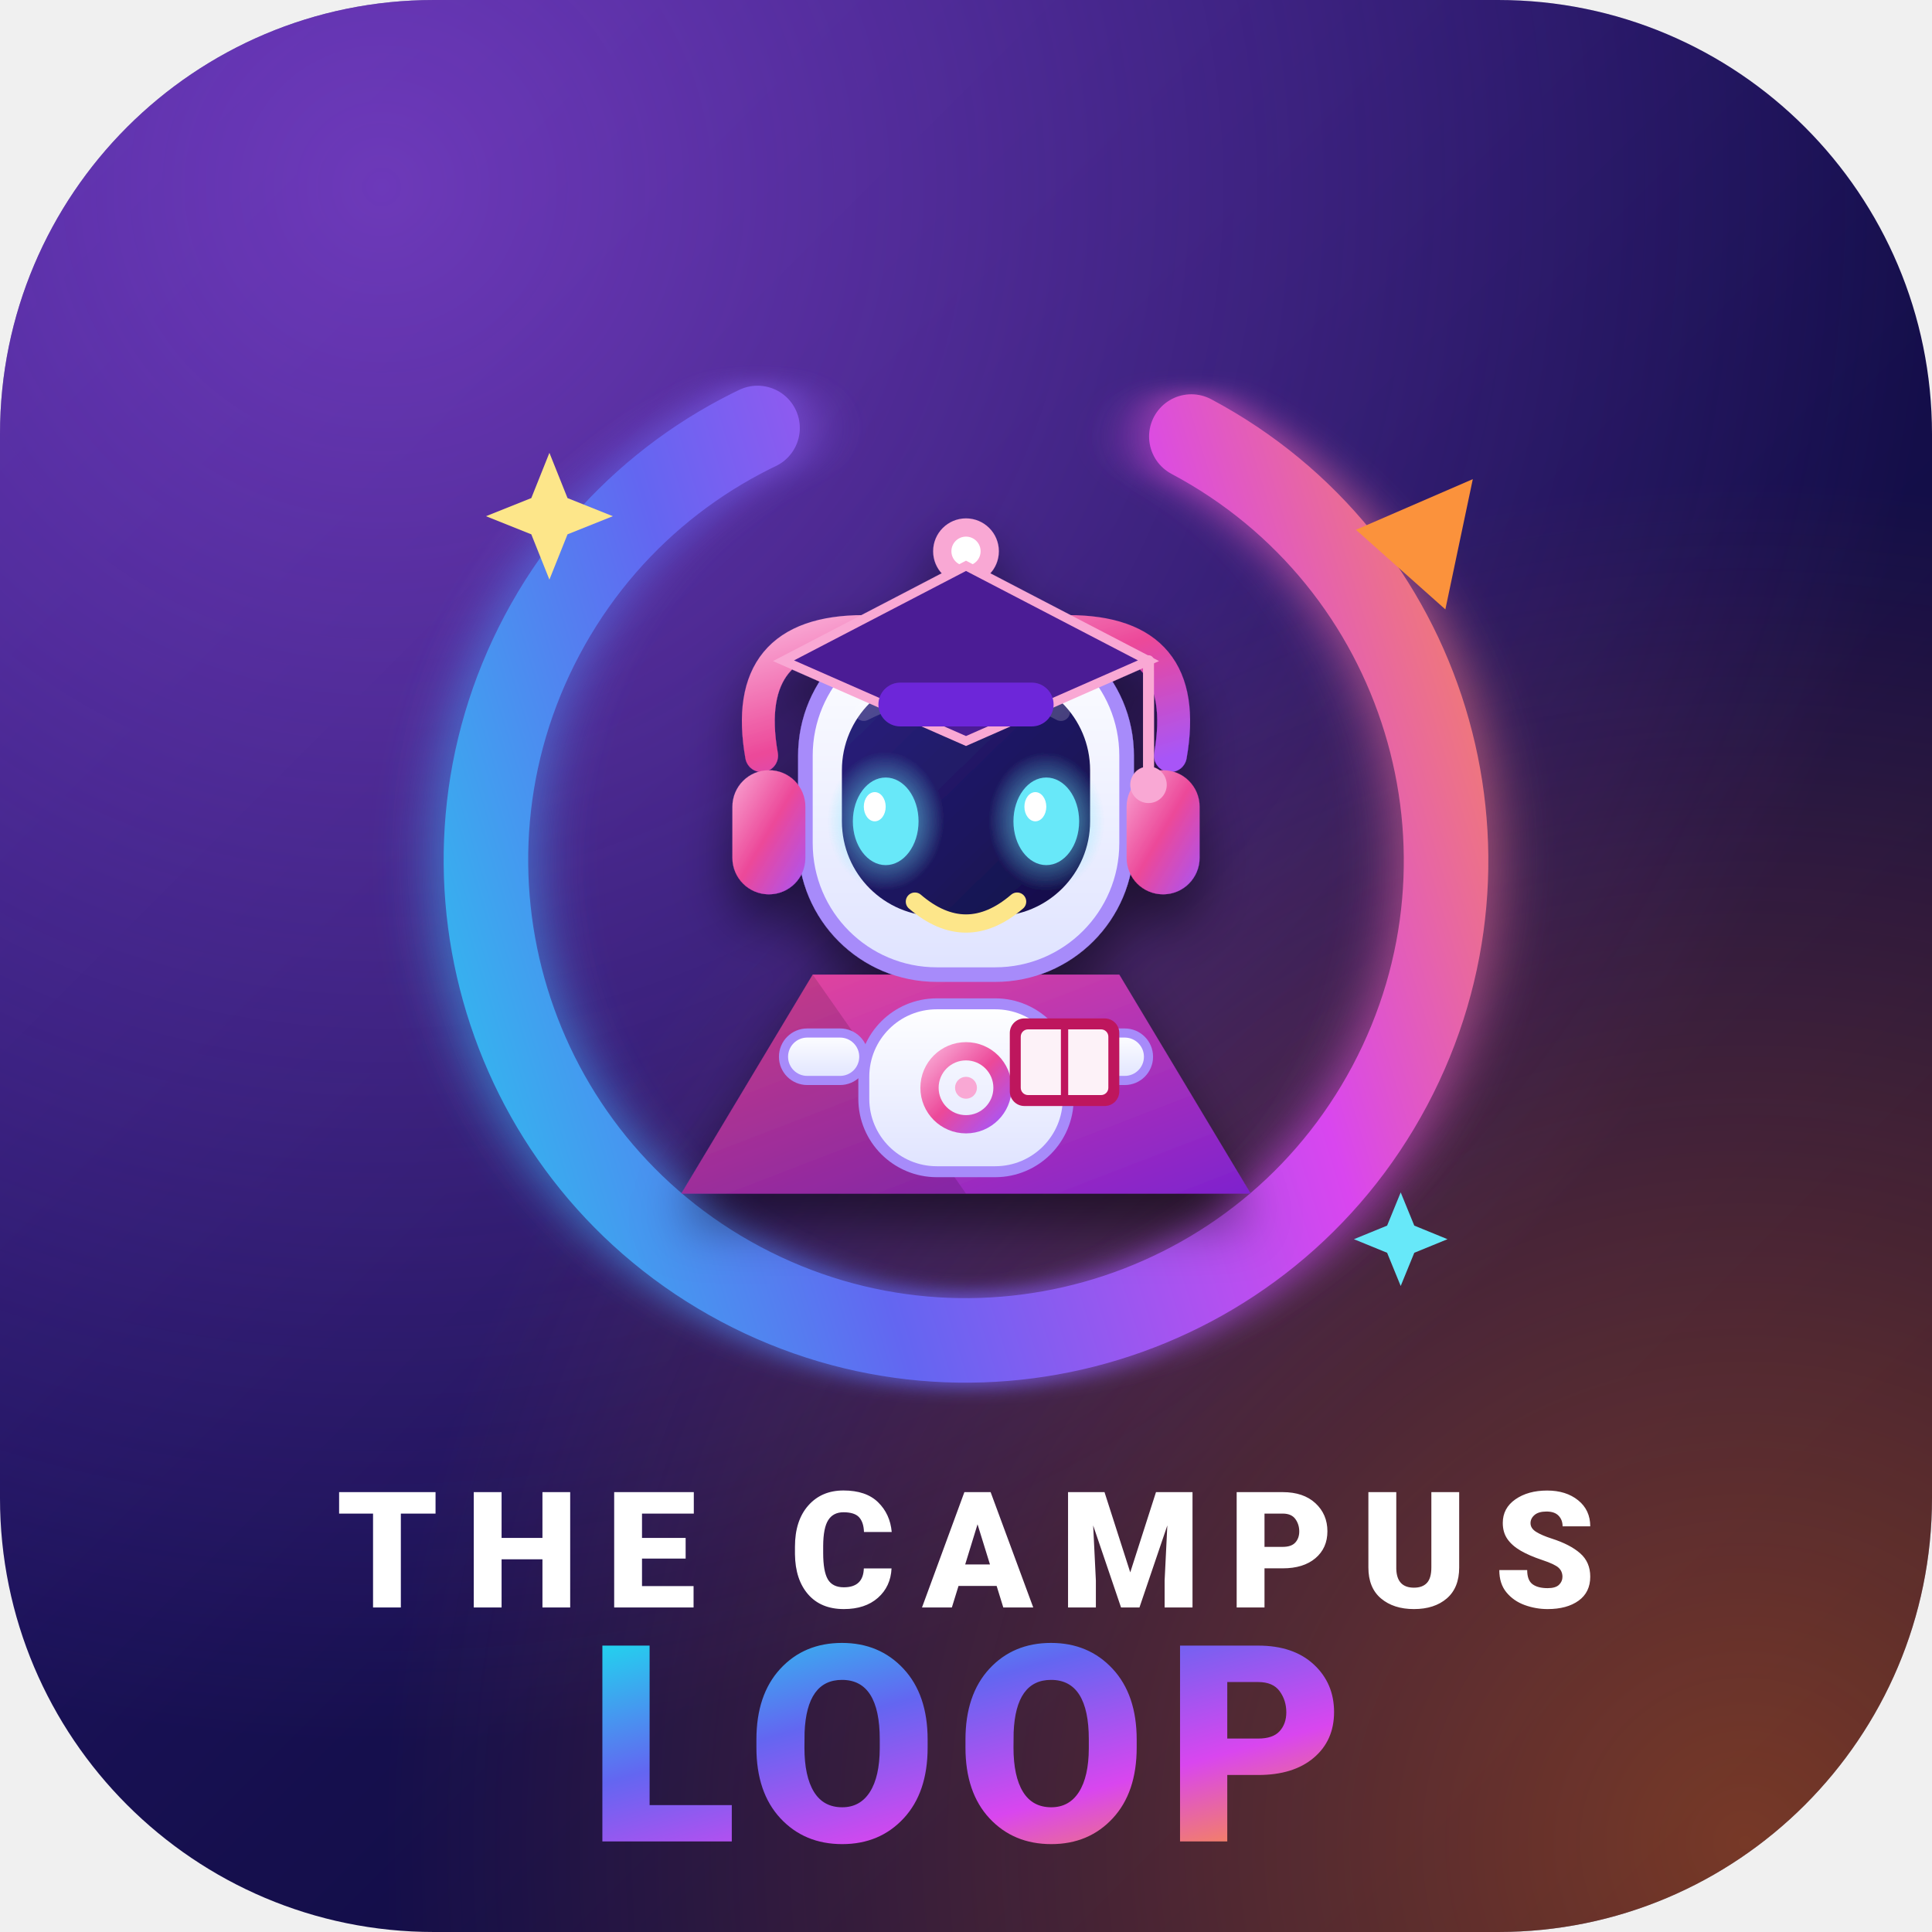
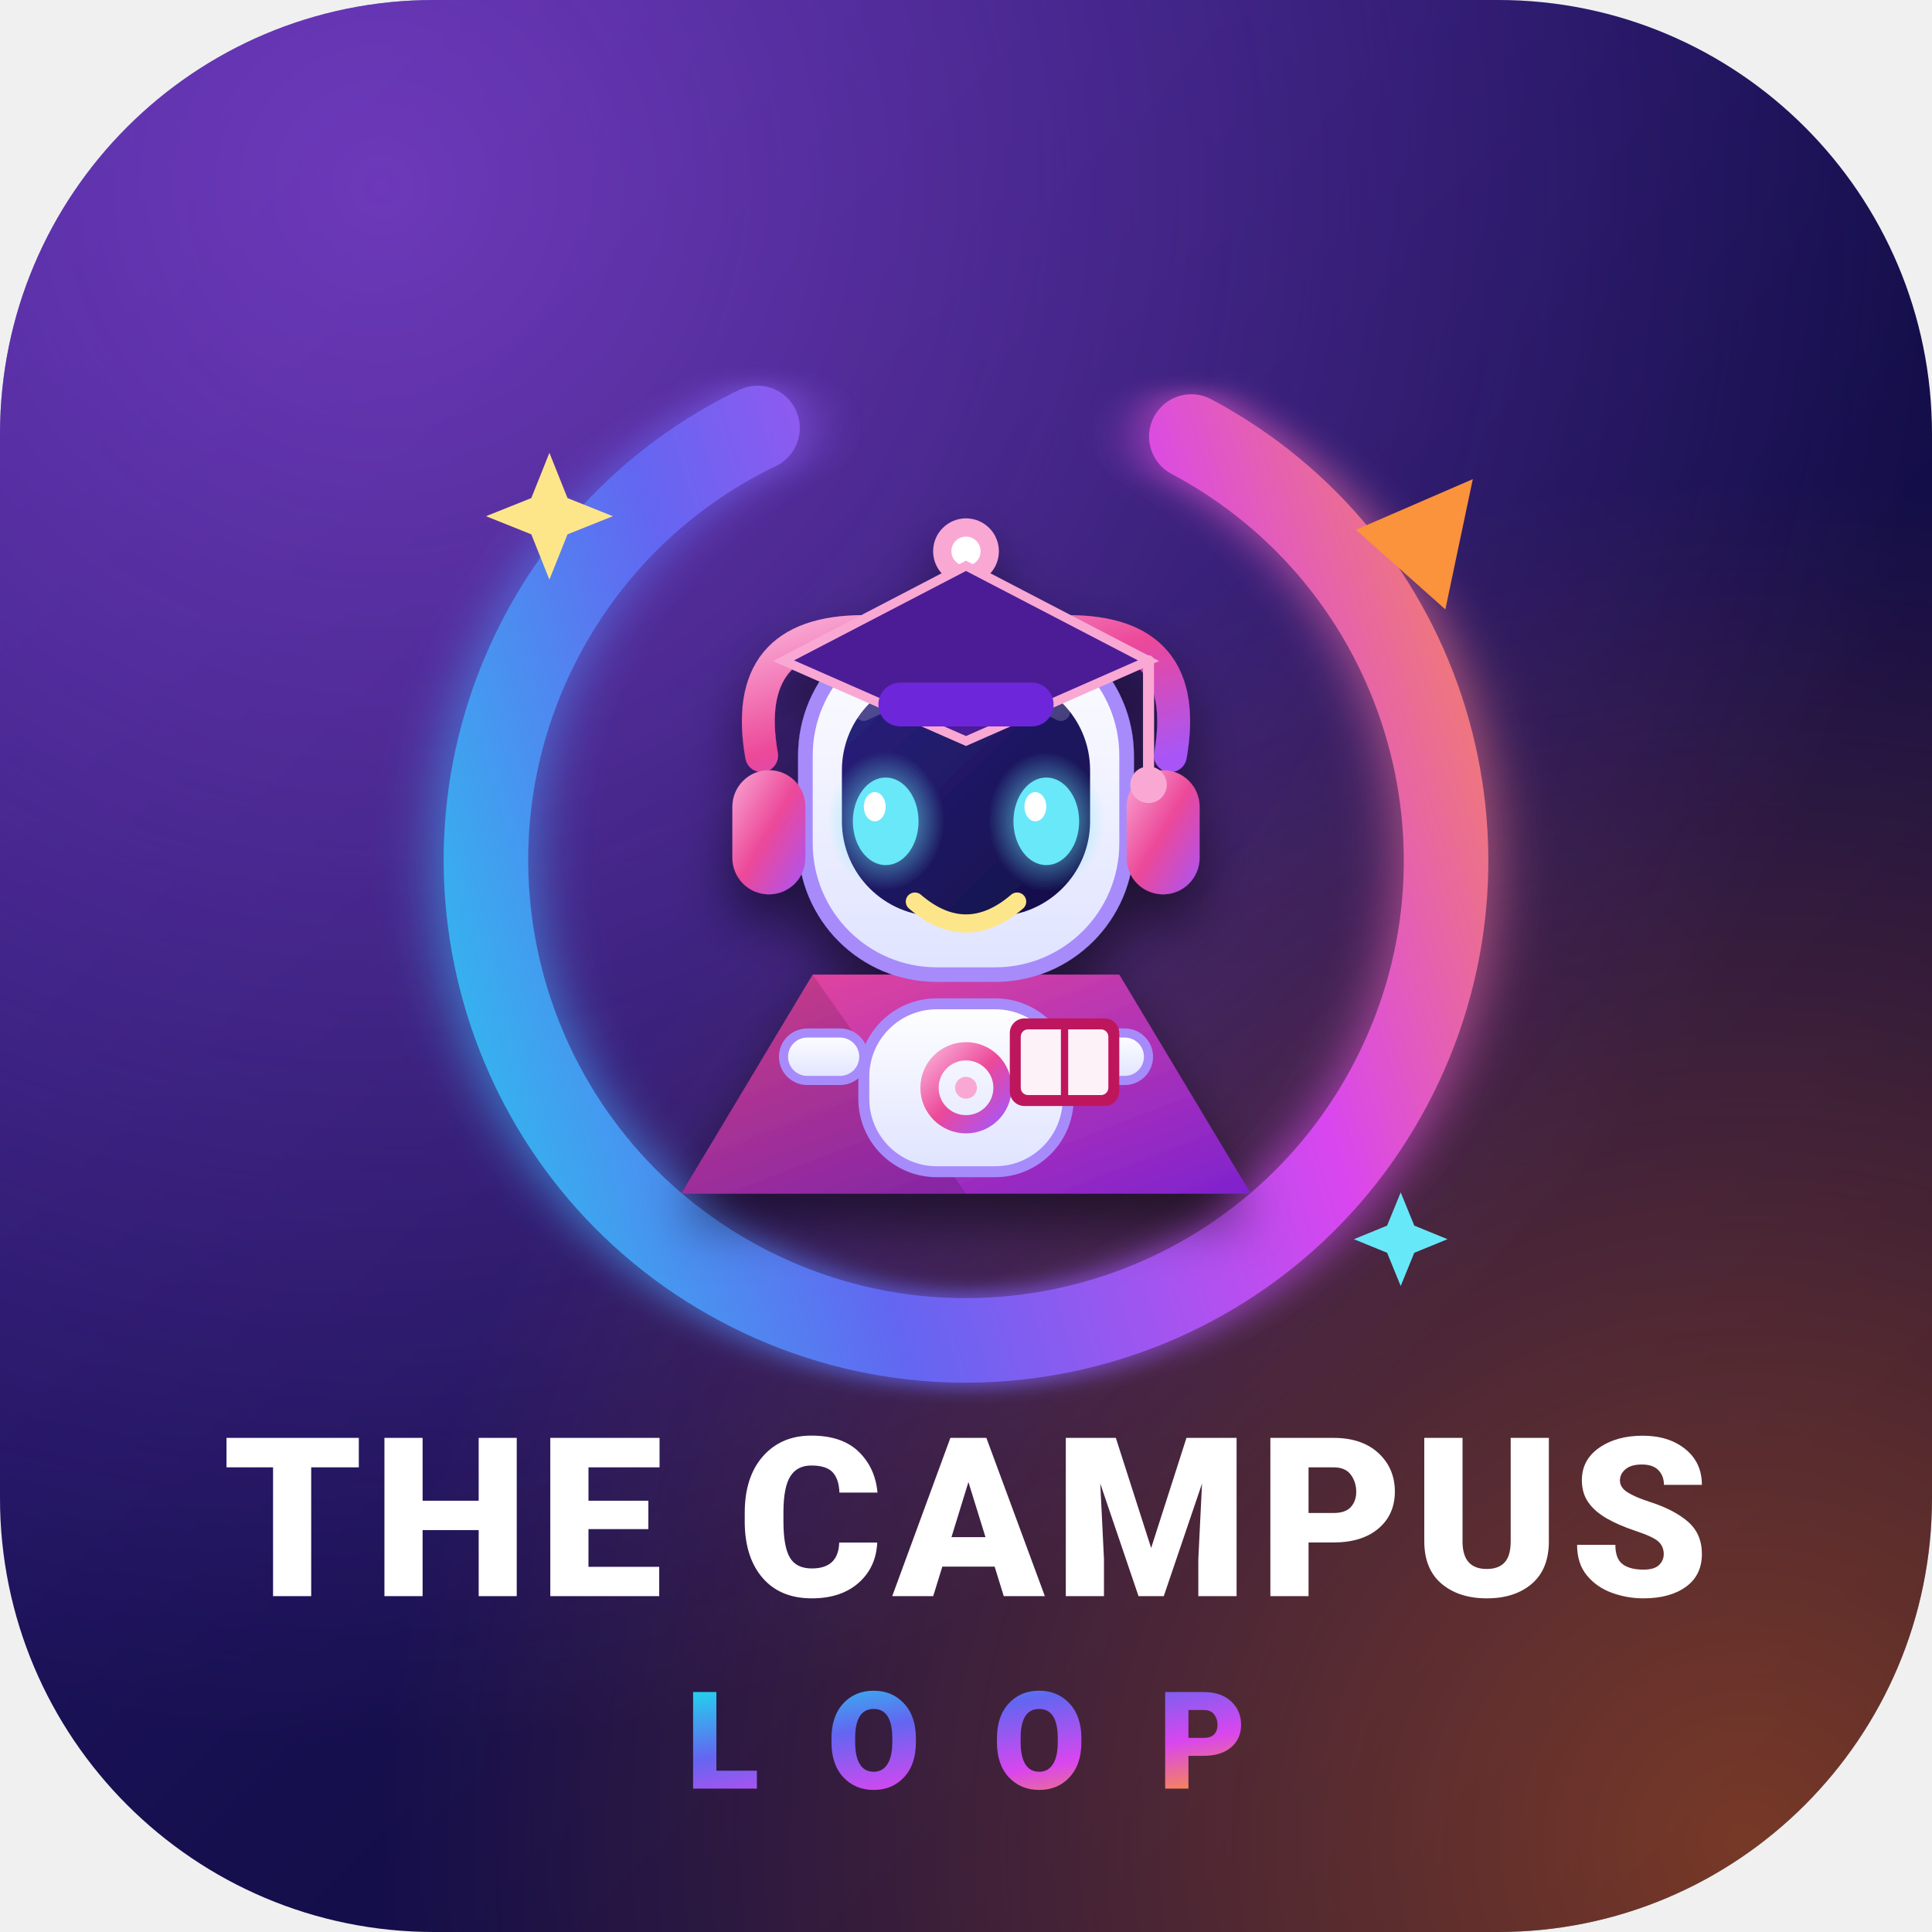
<svg xmlns="http://www.w3.org/2000/svg" viewBox="0 0 1024 1024" width="1024" height="1024">
  <defs>
    <linearGradient id="bg" x1="0" y1="0" x2="1" y2="1">
      <stop offset="0" stop-color="#2a1a7a" />
      <stop offset=".55" stop-color="#150f4d" />
      <stop offset="1" stop-color="#0b0830" />
    </linearGradient>
    <radialGradient id="glowA" cx=".2" cy=".1" r=".8">
      <stop offset="0" stop-color="#a855f7" stop-opacity=".55" />
      <stop offset="1" stop-color="#a855f7" stop-opacity="0" />
    </radialGradient>
    <radialGradient id="glowB" cx=".9" cy=".95" r=".7">
      <stop offset="0" stop-color="#f97316" stop-opacity=".45" />
      <stop offset="1" stop-color="#f97316" stop-opacity="0" />
    </radialGradient>
    <linearGradient id="ring" x1="0" y1="0" x2="1" y2="1">
      <stop offset="0" stop-color="#22d3ee" />
      <stop offset=".35" stop-color="#6366f1" />
      <stop offset=".7" stop-color="#d946ef" />
      <stop offset="1" stop-color="#fb923c" />
    </linearGradient>
    <linearGradient id="head" x1="0" y1="0" x2="0" y2="1">
      <stop offset="0" stop-color="#ffffff" />
      <stop offset="1" stop-color="#e0e7ff" />
    </linearGradient>
    <filter id="soft" x="-30%" y="-30%" width="160%" height="160%">
      <feGaussianBlur stdDeviation="14" />
    </filter>
    <filter id="drop" x="-30%" y="-30%" width="160%" height="160%">
      <feDropShadow dx="0" dy="14" stdDeviation="14" flood-color="#000" flood-opacity=".45" />
    </filter>
  </defs>
  <rect width="1024" height="1024" rx="230" fill="url(#bg)" />
  <rect width="1024" height="1024" rx="230" fill="url(#glowA)" />
  <rect width="1024" height="1024" rx="230" fill="url(#glowB)" />
  <g transform="translate(512 392) scale(.8) translate(-512 -440)">
    <g id="mark">
      <circle cx="512" cy="520" r="318" fill="none" stroke="url(#ring)" stroke-width="64" stroke-linecap="round" stroke-dasharray="1700 300" transform="rotate(-62 512 520)" filter="url(#soft)" opacity=".7" />
      <circle cx="512" cy="520" r="318" fill="none" stroke="url(#ring)" stroke-width="56" stroke-linecap="round" stroke-dasharray="1700 300" transform="rotate(-62 512 520)" />
      <path d="M770 306 L842 262 L836 350 Z" fill="#fb923c" transform="rotate(8 806 306)" />
      <svg x="270" y="262" width="484" height="532" viewBox="0 0 200 220" overflow="visible">
        <defs>
          <linearGradient id="hhd3" x1="0" y1="0" x2="0" y2="1">
            <stop offset="0" stop-color="#fff" />
            <stop offset="1" stop-color="#dfe3ff" />
          </linearGradient>
          <linearGradient id="hvs3" x1="0" y1="0" x2="1" y2="1">
            <stop offset="0" stop-color="#2b2380" />
            <stop offset="1" stop-color="#120d45" />
          </linearGradient>
          <linearGradient id="hph3" x1="0" y1="0" x2="1" y2="1">
            <stop offset="0" stop-color="#f9a8d4" />
            <stop offset=".5" stop-color="#ec4899" />
            <stop offset="1" stop-color="#a855f7" />
          </linearGradient>
          <linearGradient id="hcp3" x1="0" y1="0" x2="1" y2="1">
            <stop offset="0" stop-color="#ec4899" />
            <stop offset="1" stop-color="#7e22ce" />
          </linearGradient>
          <radialGradient id="hgl3" cx=".5" cy=".5" r=".5">
            <stop offset="0" stop-color="#67e8f9" stop-opacity=".9" />
            <stop offset="1" stop-color="#67e8f9" stop-opacity="0" />
          </radialGradient>
          <filter id="hsh3" x="-30%" y="-30%" width="160%" height="170%">
            <feDropShadow dx="0" dy="8" stdDeviation="7" flood-color="#000" flood-opacity=".5" />
          </filter>
        </defs>
        <g filter="url(#hsh3)">
          <path d="M58 138 L22 198 L178 198 L142 138 Z" fill="url(#hcp3)" />
          <path d="M58 138 L22 198 L100 198 Z" fill="#000" opacity=".14" />
          <line x1="100" y1="26" x2="100" y2="42" stroke="#c4b5fd" stroke-width="5" stroke-linecap="round" />
          <circle cx="100" cy="22" r="9" fill="#f9a8d4" />
          <circle cx="100" cy="22" r="4" fill="#fff" />
          <rect x="56" y="42" width="88" height="96" rx="36" fill="url(#hhd3)" stroke="#a78bfa" stroke-width="4" />
          <rect x="66" y="56" width="68" height="66" rx="26" fill="url(#hvs3)" />
          <path d="M72 66 q28 -14 54 0" fill="none" stroke="#fff" stroke-opacity=".18" stroke-width="5" stroke-linecap="round" />
          <ellipse cx="78" cy="96" rx="16" ry="19" fill="url(#hgl3)" />
          <ellipse cx="122" cy="96" rx="16" ry="19" fill="url(#hgl3)" />
          <ellipse cx="78" cy="96" rx="9" ry="12" fill="#67e8f9" />
          <ellipse cx="122" cy="96" rx="9" ry="12" fill="#67e8f9" />
          <ellipse cx="75" cy="92" rx="3" ry="4" fill="#fff" />
          <ellipse cx="119" cy="92" rx="3" ry="4" fill="#fff" />
          <path d="M86 118 q14 12 28 0" fill="none" stroke="#fde68a" stroke-width="5" stroke-linecap="round" />
          <rect x="72" y="146" width="56" height="46" rx="20" fill="url(#hhd3)" stroke="#a78bfa" stroke-width="3" />
          <circle cx="100" cy="169" r="10" fill="none" stroke="url(#hph3)" stroke-width="5" />
          <circle cx="100" cy="169" r="3" fill="#f9a8d4" />
          <rect x="50" y="154" width="22" height="13" rx="6.5" fill="url(#hhd3)" stroke="#a78bfa" stroke-width="2.5" />
          <rect x="128" y="154" width="22" height="13" rx="6.5" fill="url(#hhd3)" stroke="#a78bfa" stroke-width="2.5" />
          <g transform="translate(112 150)">
            <rect width="30" height="24" rx="4" fill="#be185d" />
            <rect x="3" y="3" width="24" height="18" rx="2" fill="#fdf2f8" />
            <path d="M15 3 v18" stroke="#be185d" stroke-width="2" />
          </g>
          <path d="M44 78 q-6 -34 28 -34 M156 78 q6 -34 -28 -34" fill="none" stroke="url(#hph3)" stroke-width="9" stroke-linecap="round" />
          <rect x="36" y="82" width="20" height="34" rx="10" fill="url(#hph3)" />
          <rect x="144" y="82" width="20" height="34" rx="10" fill="url(#hph3)" />
          <path d="M50 52 L100 26 L150 52 L100 74 Z" fill="#4c1d95" stroke="#f9a8d4" stroke-width="2.5" />
          <rect x="76" y="58" width="48" height="12" rx="6" fill="#6d28d9" />
          <path d="M150 52 L150 82" stroke="#f9a8d4" stroke-width="3" stroke-linecap="round" />
          <circle cx="150" cy="86" r="5" fill="#f9a8d4" />
        </g>
      </svg>
      <path d="M236 250 l12 30 30 12 -30 12 -12 30 -12 -30 -30 -12 30 -12z" fill="#fde68a" />
      <path d="M800 740 l9 22 22 9 -22 9 -9 22 -9 -22 -22 -9 22 -9z" fill="#67e8f9" />
    </g>
  </g>
  <g font-family="'Segoe UI',Roboto,'Helvetica Neue',Arial,sans-serif" text-anchor="middle" font-weight="900">
-     <text x="512" y="852" font-size="86" letter-spacing="14" fill="#ffffff">THE CAMPUS</text>
-     <text x="512" y="976" font-size="146" letter-spacing="10" fill="url(#ring)">LOOP</text>
+     <text x="512" y="846" font-size="118" letter-spacing="5" fill="#ffffff">THE CAMPUS</text>
+     <text x="512" y="948" font-size="72" letter-spacing="38" fill="url(#ring)">LOOP</text>
  </g>
</svg>
